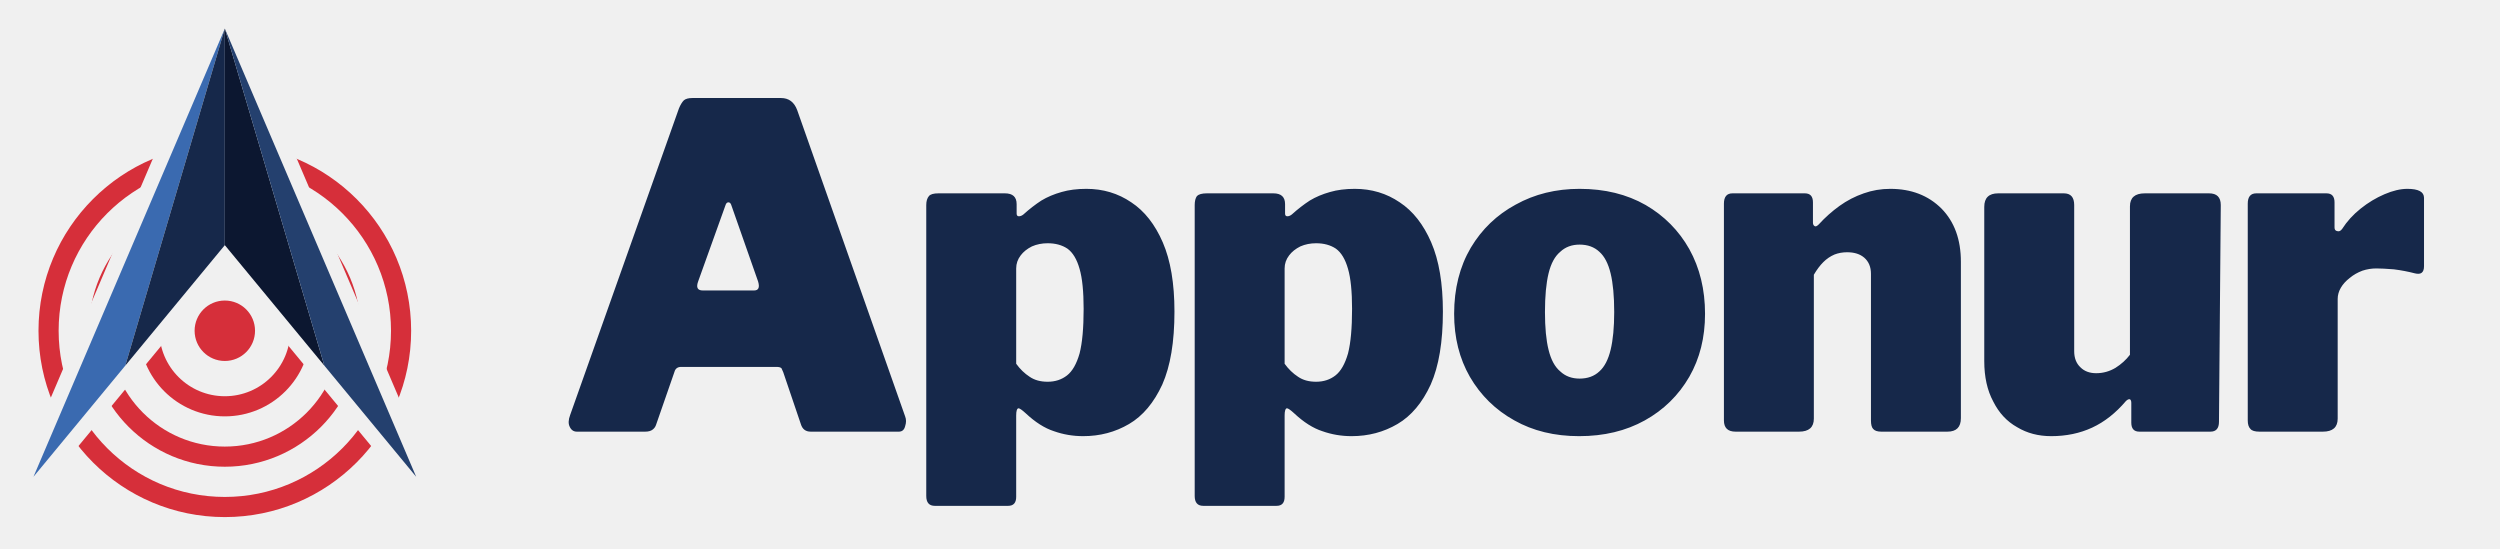
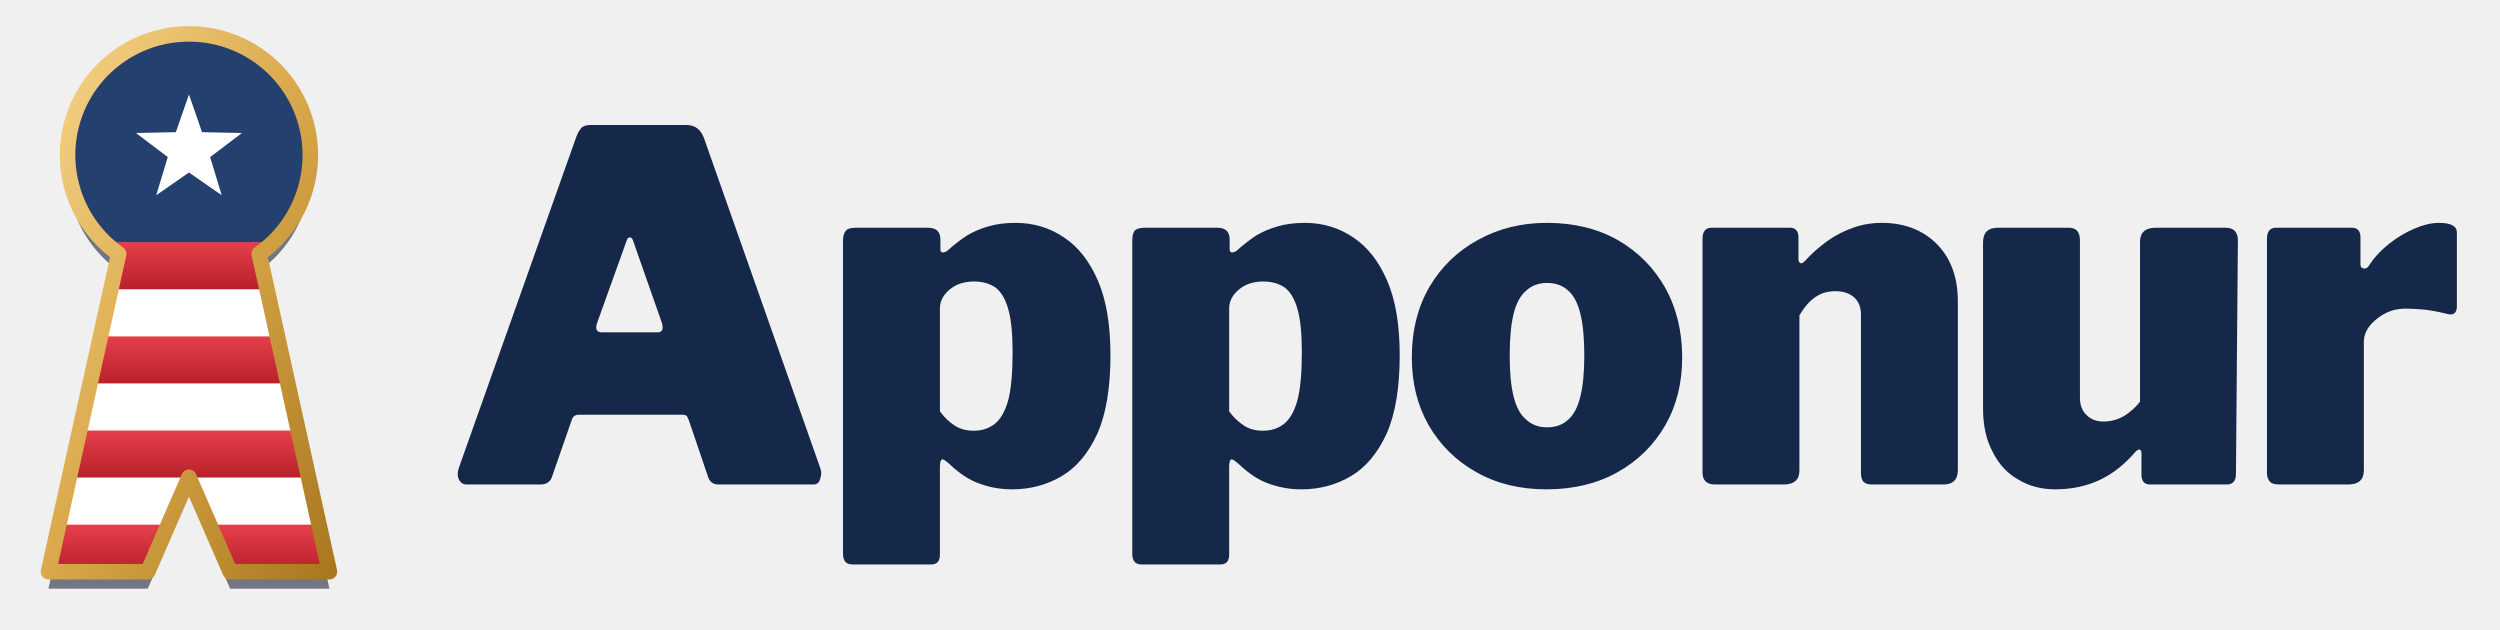
- <svg xmlns="http://www.w3.org/2000/svg" viewBox="6 -96 556 122">
-   <g transform="translate(0 -93) scale(1.12)">
-     <mask id="a" maskUnits="userSpaceOnUse" x="-10" y="-10" width="120" height="120">
-       <rect x="-10" y="-10" width="120" height="120" fill="#fff" />
-       <path d="M50 3 L12 92 L50 46 L88 92Z" stroke="#000" stroke-width="6" stroke-linejoin="round" />
-     </mask>
-     <g mask="url(#a)">
-       <circle cx="50" cy="63" r="35" fill="none" stroke="#D62F3A" stroke-width="4" />
-       <circle cx="50" cy="63" r="25" fill="none" stroke="#D62F3A" stroke-width="4" />
-       <circle cx="50" cy="63" r="15" fill="none" stroke="#D62F3A" stroke-width="4" />
-       <circle cx="50" cy="63" r="6" fill="#D62F3A" />
+ <svg xmlns="http://www.w3.org/2000/svg" viewBox="-8 -100 516 130">
+   <defs>
+     <linearGradient id="an" x1="0" y1="0" x2="0" y2="1">
+       <stop offset="0" stop-color="#2C4C86" />
+       <stop offset="1" stop-color="#0F1C38" />
+     </linearGradient>
+     <radialGradient id="abg" cx=".5" cy=".42" r=".62">
+       <stop offset="0" stop-color="#3A5F9E" />
+       <stop offset=".55" stop-color="#1B3260" />
+       <stop offset="1" stop-color="#0F1C38" />
+     </radialGradient>
+     <radialGradient id="aglow" cx=".5" cy=".5" r=".5">
+       <stop offset="0" stop-color="#FFE9B8" stop-opacity=".55" />
+       <stop offset="1" stop-color="#FFE9B8" stop-opacity="0" />
+     </radialGradient>
+     <linearGradient id="ar" x1="0" y1="0" x2="0" y2="1">
+       <stop offset="0" stop-color="#E5404A" />
+       <stop offset="1" stop-color="#B71F2A" />
+     </linearGradient>
+     <linearGradient id="ag" x1="0" y1="0" x2="1" y2="1">
+       <stop offset="0" stop-color="#F7D58B" />
+       <stop offset=".5" stop-color="#D9A84A" />
+       <stop offset="1" stop-color="#A9781F" />
+     </linearGradient>
+     <linearGradient id="ash" x1="0" y1="0" x2="0" y2="1">
+       <stop offset="0" stop-color="#fff" stop-opacity=".16" />
+       <stop offset=".55" stop-color="#fff" stop-opacity="0" />
+     </linearGradient>
+     <clipPath id="akh">
+       <path d="M100 41a25 25 0 0 1 14.5 45.4L129 152H108.5L100 132.5 91.5 152H71L85.5 86.4A25 25 0 0 1 100 41Z" />
+     </clipPath>
+   </defs>
+   <g transform="translate(-69 -134) scale(1)">
+     <path d="M100 41a25 25 0 0 1 14.5 45.4L129 152H108.5L100 132.5 91.5 152H71L85.5 86.4A25 25 0 0 1 100 41Z" fill="#0A1328" opacity=".55" transform="translate(0 3.5)" />
+     <g clip-path="url(#akh)">
+       <rect x="60" y="36" width="80" height="48" fill="#24406E" />
+       <rect x="60" y="84.00" width="80" height="10.01" fill="url(#ar)" />
+       <rect x="60" y="93.71" width="80" height="10.01" fill="#fff" />
+       <rect x="60" y="103.43" width="80" height="10.01" fill="url(#ar)" />
+       <rect x="60" y="113.14" width="80" height="10.01" fill="#fff" />
+       <rect x="60" y="122.86" width="80" height="10.01" fill="url(#ar)" />
+       <rect x="60" y="132.57" width="80" height="10.01" fill="#fff" />
+       <rect x="60" y="142.29" width="80" height="10.01" fill="url(#ar)" />
+       <path d="M100.00 53.50 L102.70 61.28 L110.94 61.45 L104.37 66.42 L106.76 74.30 L100.00 69.60 L93.24 74.30 L95.63 66.42 L89.06 61.45 L97.30 61.28Z" fill="#fff" />
    </g>
-     <path d="M50 3 L12 92 L30.24 69.92Z" fill="#3A6AB0" />
-     <path d="M50 3 L30.24 69.92 L50 46Z" fill="#16284A" />
-     <path d="M50 3 L50 46 L69.76 69.92Z" fill="#0C1730" />
-     <path d="M50 3 L69.76 69.92 L88 92Z" fill="#24406E" />
+     <path d="M100 41a25 25 0 0 1 14.5 45.4L129 152H108.5L100 132.5 91.5 152H71L85.5 86.4A25 25 0 0 1 100 41Z" fill="none" stroke="url(#ag)" stroke-width="3.2" stroke-linejoin="round" />
  </g>
-   <path transform="translate(130 0)" fill="#16284A" d="M4.3 0Q3.2 0 2.7 -1.1Q2.2 -2.1 2.8 -3.7L27 -71.9Q27.5 -73.1 28.1 -73.7Q28.7 -74.2 30 -74.2H49.7Q52.3 -74.2 53.3 -71.5L77.3 -3.4Q77.7 -2.4 77.3 -1.2Q77 0 75.9 0H56.3Q54.6 0 54.1 -1.7L50.2 -13.2Q50 -13.7 49.8 -14.1Q49.5 -14.4 48.7 -14.4H27.5Q26.3 -14.4 26 -13.3L21.9 -1.5Q21.7 -0.9 21.2 -0.5Q20.6 0 19.5 0H4.3ZM43.7 -31.4Q45.2 -31.4 44.6 -33.4L38.6 -50.5Q38.4 -51 38 -51Q37.6 -51 37.4 -50.5L31.3 -33.5Q30.5 -31.4 32.3 -31.4ZM99.5 -53Q102.1 -53 102.1 -50.6V-48.5Q102.1 -47.9 102.6 -47.9Q103.1 -47.9 103.6 -48.3Q105.6 -50.1 107.6 -51.4Q109.6 -52.6 112.1 -53.3Q114.5 -54 117.6 -54Q123.2 -54 127.6 -51Q132 -48.1 134.6 -42.1Q137.2 -36.1 137.2 -26.7Q137.2 -16.6 134.5 -10.5Q131.7 -4.4 127.1 -1.7Q122.5 1 116.9 1Q113.5 1 110.4 -0.1Q107.3 -1.1 104.1 -4.1Q102.9 -5.2 102.5 -5.2Q102 -5.1 102 -3.6V14.5Q102 16.5 100.2 16.5H83.9Q82 16.5 82 14.3V-50.4Q82 -51.7 82.6 -52.4Q83.1 -53 84.7 -53H99.5ZM102 -15.1Q103.3 -13.3 105 -12.2Q106.6 -11.1 109 -11.1Q111.5 -11.1 113.3 -12.5Q115.1 -13.9 116.1 -17.4Q117 -20.9 117 -27.3Q117 -33.1 116.1 -36.2Q115.2 -39.4 113.4 -40.7Q111.6 -41.9 109 -41.9Q107.1 -41.9 105.5 -41.2Q103.9 -40.4 103 -39.2Q102 -37.9 102 -36.3V-15.1ZM159.2 -53Q161.8 -53 161.8 -50.6V-48.5Q161.8 -47.9 162.3 -47.9Q162.8 -47.9 163.3 -48.3Q165.3 -50.1 167.3 -51.4Q169.3 -52.6 171.8 -53.3Q174.2 -54 177.3 -54Q182.9 -54 187.3 -51Q191.7 -48.1 194.3 -42.1Q196.9 -36.1 196.9 -26.7Q196.9 -16.6 194.2 -10.5Q191.4 -4.4 186.8 -1.7Q182.2 1 176.6 1Q173.2 1 170.1 -0.1Q167 -1.1 163.8 -4.1Q162.6 -5.2 162.2 -5.2Q161.7 -5.1 161.7 -3.6V14.5Q161.7 16.5 159.9 16.5H143.6Q141.7 16.5 141.7 14.3V-50.4Q141.7 -51.7 142.2 -52.4Q142.8 -53 144.4 -53H159.2ZM161.7 -15.1Q163 -13.3 164.7 -12.2Q166.3 -11.1 168.7 -11.1Q171.2 -11.1 173 -12.5Q174.8 -13.9 175.8 -17.4Q176.7 -20.9 176.7 -27.3Q176.7 -33.1 175.8 -36.2Q174.9 -39.4 173.1 -40.7Q171.3 -41.9 168.7 -41.9Q166.8 -41.9 165.2 -41.2Q163.6 -40.4 162.7 -39.2Q161.7 -37.9 161.7 -36.3V-15.1ZM227.2 1Q219 1 212.8 -2.5Q206.5 -6 202.9 -12.2Q199.4 -18.3 199.4 -26.2Q199.4 -34.6 203.1 -40.9Q206.8 -47.1 213.1 -50.5Q219.4 -54 227.3 -54Q235.7 -54 242 -50.4Q248.2 -46.8 251.7 -40.6Q255.2 -34.3 255.2 -26.2Q255.2 -18.3 251.7 -12.2Q248.1 -6 241.8 -2.5Q235.5 1 227.2 1ZM227.3 -11.8Q230 -11.8 231.7 -13.4Q233.4 -14.9 234.2 -18.2Q235 -21.5 235 -26.6Q235 -31.9 234.2 -35.2Q233.4 -38.5 231.7 -40Q230 -41.6 227.3 -41.6Q224.7 -41.6 223 -40Q221.2 -38.5 220.4 -35.2Q219.6 -31.9 219.6 -26.6Q219.6 -21.4 220.4 -18.2Q221.2 -14.9 223 -13.4Q224.7 -11.8 227.3 -11.8ZM262 0Q259.4 0 259.4 -2.5V-50.7Q259.4 -53 261.3 -53H277.4Q279.2 -53 279.2 -51V-46.5Q279.2 -45.9 279.6 -45.7Q279.9 -45.5 280.5 -46.1Q282.6 -48.4 285.1 -50.2Q287.6 -52 290.5 -53Q293.3 -54 296.4 -54Q303.4 -54 307.8 -49.6Q312.1 -45.2 312.1 -37.8V-3Q312.1 0 309.1 0H294.4Q293.1 0 292.6 -0.6Q292.1 -1.1 292.1 -2.5V-35.1Q292.1 -37.4 290.6 -38.7Q289.2 -39.9 286.8 -39.9Q285.3 -39.9 284 -39.4Q282.6 -38.8 281.5 -37.7Q280.4 -36.6 279.4 -34.9V-2.9Q279.4 0 276.1 0H262ZM342.2 -13Q344.5 -13 346.5 -14.2Q348.4 -15.4 349.7 -17.1V-50.1Q349.7 -53 353 -53H367.3Q369.9 -53 369.9 -50.4L369.5 -2.2Q369.5 0 367.6 0H351.8Q350 0 350 -2V-6.4Q350 -7 349.7 -7.2Q349.3 -7.3 348.8 -6.8Q345.4 -2.8 341.3 -0.9Q337.2 1 332.2 1Q327.9 1 324.6 -1Q321.2 -2.9 319.3 -6.7Q317.3 -10.4 317.3 -15.7V-50Q317.3 -53 320.4 -53H335Q337.3 -53 337.3 -50.4V-17.9Q337.3 -15.6 338.7 -14.3Q340 -13 342.2 -13ZM378.5 0Q377 0 376.5 -0.6Q375.9 -1.2 375.9 -2.5V-50.7Q375.9 -53 377.8 -53H393.4Q395.2 -53 395.2 -51V-45.4Q395.2 -44.7 395.8 -44.6Q396.4 -44.4 396.9 -45.1Q398.5 -47.6 401 -49.6Q403.5 -51.6 406.3 -52.8Q409.1 -54 411.4 -54Q415.1 -54 415.1 -52V-36.8Q415.1 -34.7 413.1 -35.2Q410.8 -35.8 408.4 -36.1Q405.9 -36.3 404.5 -36.3Q402.9 -36.3 401.4 -35.8Q399.8 -35.2 398.6 -34.2Q397.3 -33.2 396.6 -32Q395.9 -30.8 395.9 -29.5V-2.9Q395.9 0 392.6 0H378.5Z" />
+   <path transform="translate(84 0)" fill="#16284A" d="M4.3 0Q3.2 0 2.7 -1.1Q2.2 -2.1 2.8 -3.7L27 -71.9Q27.5 -73.1 28.1 -73.7Q28.7 -74.2 30 -74.2H49.7Q52.3 -74.2 53.3 -71.5L77.3 -3.4Q77.7 -2.4 77.3 -1.2Q77 0 75.9 0H56.3Q54.6 0 54.1 -1.7L50.2 -13.2Q50 -13.7 49.8 -14.1Q49.5 -14.4 48.7 -14.4H27.5Q26.3 -14.4 26 -13.3L21.9 -1.5Q21.7 -0.9 21.2 -0.5Q20.6 0 19.5 0H4.3ZM43.7 -31.4Q45.2 -31.4 44.6 -33.4L38.6 -50.5Q38.4 -51 38 -51Q37.6 -51 37.4 -50.5L31.3 -33.5Q30.5 -31.4 32.3 -31.4ZM99.5 -53Q102.1 -53 102.1 -50.6V-48.5Q102.1 -47.9 102.6 -47.9Q103.1 -47.9 103.6 -48.3Q105.6 -50.1 107.6 -51.4Q109.6 -52.6 112.1 -53.3Q114.5 -54 117.6 -54Q123.2 -54 127.6 -51Q132 -48.1 134.6 -42.1Q137.2 -36.1 137.2 -26.7Q137.2 -16.6 134.5 -10.5Q131.7 -4.4 127.1 -1.7Q122.5 1 116.9 1Q113.5 1 110.4 -0.1Q107.3 -1.1 104.1 -4.1Q102.9 -5.2 102.5 -5.2Q102 -5.1 102 -3.6V14.5Q102 16.5 100.2 16.5H83.9Q82 16.5 82 14.3V-50.4Q82 -51.7 82.6 -52.4Q83.1 -53 84.7 -53H99.5ZM102 -15.1Q103.3 -13.3 105 -12.2Q106.6 -11.1 109 -11.1Q111.5 -11.1 113.3 -12.5Q115.1 -13.9 116.1 -17.4Q117 -20.9 117 -27.3Q117 -33.1 116.1 -36.2Q115.2 -39.4 113.4 -40.7Q111.6 -41.9 109 -41.9Q107.1 -41.9 105.5 -41.2Q103.9 -40.4 103 -39.2Q102 -37.9 102 -36.3V-15.1ZM159.2 -53Q161.8 -53 161.8 -50.6V-48.5Q161.8 -47.9 162.3 -47.9Q162.8 -47.9 163.3 -48.3Q165.3 -50.1 167.3 -51.4Q169.3 -52.6 171.8 -53.3Q174.2 -54 177.3 -54Q182.9 -54 187.3 -51Q191.7 -48.1 194.3 -42.1Q196.9 -36.1 196.9 -26.7Q196.9 -16.6 194.2 -10.5Q191.4 -4.4 186.8 -1.7Q182.2 1 176.6 1Q173.2 1 170.1 -0.1Q167 -1.1 163.8 -4.1Q162.6 -5.2 162.2 -5.2Q161.7 -5.1 161.7 -3.6V14.5Q161.7 16.5 159.9 16.5H143.6Q141.7 16.5 141.7 14.3V-50.4Q141.7 -51.7 142.2 -52.4Q142.8 -53 144.4 -53H159.2ZM161.7 -15.1Q163 -13.3 164.7 -12.2Q166.3 -11.1 168.7 -11.1Q171.2 -11.1 173 -12.5Q174.8 -13.9 175.8 -17.4Q176.7 -20.9 176.7 -27.3Q176.7 -33.1 175.8 -36.2Q174.9 -39.4 173.1 -40.7Q171.3 -41.9 168.7 -41.9Q166.8 -41.9 165.2 -41.2Q163.6 -40.4 162.7 -39.2Q161.7 -37.9 161.7 -36.3V-15.1ZM227.2 1Q219 1 212.8 -2.5Q206.5 -6 202.9 -12.2Q199.4 -18.3 199.4 -26.2Q199.4 -34.6 203.1 -40.9Q206.8 -47.1 213.1 -50.5Q219.4 -54 227.3 -54Q235.7 -54 242 -50.4Q248.2 -46.8 251.7 -40.6Q255.2 -34.3 255.2 -26.2Q255.2 -18.3 251.7 -12.2Q248.1 -6 241.8 -2.5Q235.5 1 227.2 1ZM227.3 -11.8Q230 -11.8 231.7 -13.4Q233.4 -14.9 234.2 -18.2Q235 -21.5 235 -26.6Q235 -31.9 234.2 -35.2Q233.4 -38.5 231.7 -40Q230 -41.6 227.3 -41.6Q224.7 -41.6 223 -40Q221.2 -38.5 220.4 -35.2Q219.6 -31.9 219.6 -26.6Q219.6 -21.4 220.4 -18.2Q221.2 -14.9 223 -13.4Q224.7 -11.8 227.3 -11.8ZM262 0Q259.4 0 259.4 -2.5V-50.7Q259.4 -53 261.3 -53H277.4Q279.2 -53 279.2 -51V-46.5Q279.2 -45.9 279.6 -45.7Q279.9 -45.5 280.5 -46.1Q282.6 -48.4 285.1 -50.2Q287.6 -52 290.5 -53Q293.3 -54 296.4 -54Q303.4 -54 307.8 -49.6Q312.1 -45.2 312.1 -37.8V-3Q312.1 0 309.1 0H294.4Q293.1 0 292.6 -0.6Q292.1 -1.1 292.1 -2.5V-35.1Q292.1 -37.4 290.6 -38.7Q289.2 -39.9 286.8 -39.9Q285.3 -39.9 284 -39.4Q282.6 -38.8 281.5 -37.7Q280.4 -36.6 279.4 -34.9V-2.9Q279.4 0 276.1 0H262ZM342.2 -13Q344.5 -13 346.5 -14.2Q348.4 -15.4 349.7 -17.1V-50.1Q349.7 -53 353 -53H367.3Q369.9 -53 369.9 -50.4L369.5 -2.2Q369.5 0 367.6 0H351.8Q350 0 350 -2V-6.4Q350 -7 349.7 -7.2Q349.3 -7.3 348.8 -6.8Q345.4 -2.8 341.3 -0.9Q337.2 1 332.2 1Q327.9 1 324.6 -1Q321.2 -2.9 319.3 -6.7Q317.3 -10.4 317.3 -15.7V-50Q317.3 -53 320.4 -53H335Q337.3 -53 337.3 -50.4V-17.9Q337.3 -15.6 338.7 -14.3Q340 -13 342.2 -13ZM378.5 0Q377 0 376.5 -0.6Q375.9 -1.2 375.9 -2.5V-50.7Q375.9 -53 377.8 -53H393.4Q395.2 -53 395.2 -51V-45.4Q395.2 -44.7 395.8 -44.6Q396.4 -44.4 396.9 -45.1Q398.5 -47.6 401 -49.6Q403.5 -51.6 406.3 -52.8Q409.1 -54 411.4 -54Q415.1 -54 415.1 -52V-36.8Q415.1 -34.7 413.1 -35.2Q410.8 -35.8 408.4 -36.1Q405.9 -36.3 404.5 -36.3Q402.9 -36.3 401.4 -35.8Q399.8 -35.2 398.6 -34.2Q397.3 -33.2 396.6 -32Q395.9 -30.8 395.9 -29.5V-2.9Q395.9 0 392.6 0H378.5Z" />
</svg>
